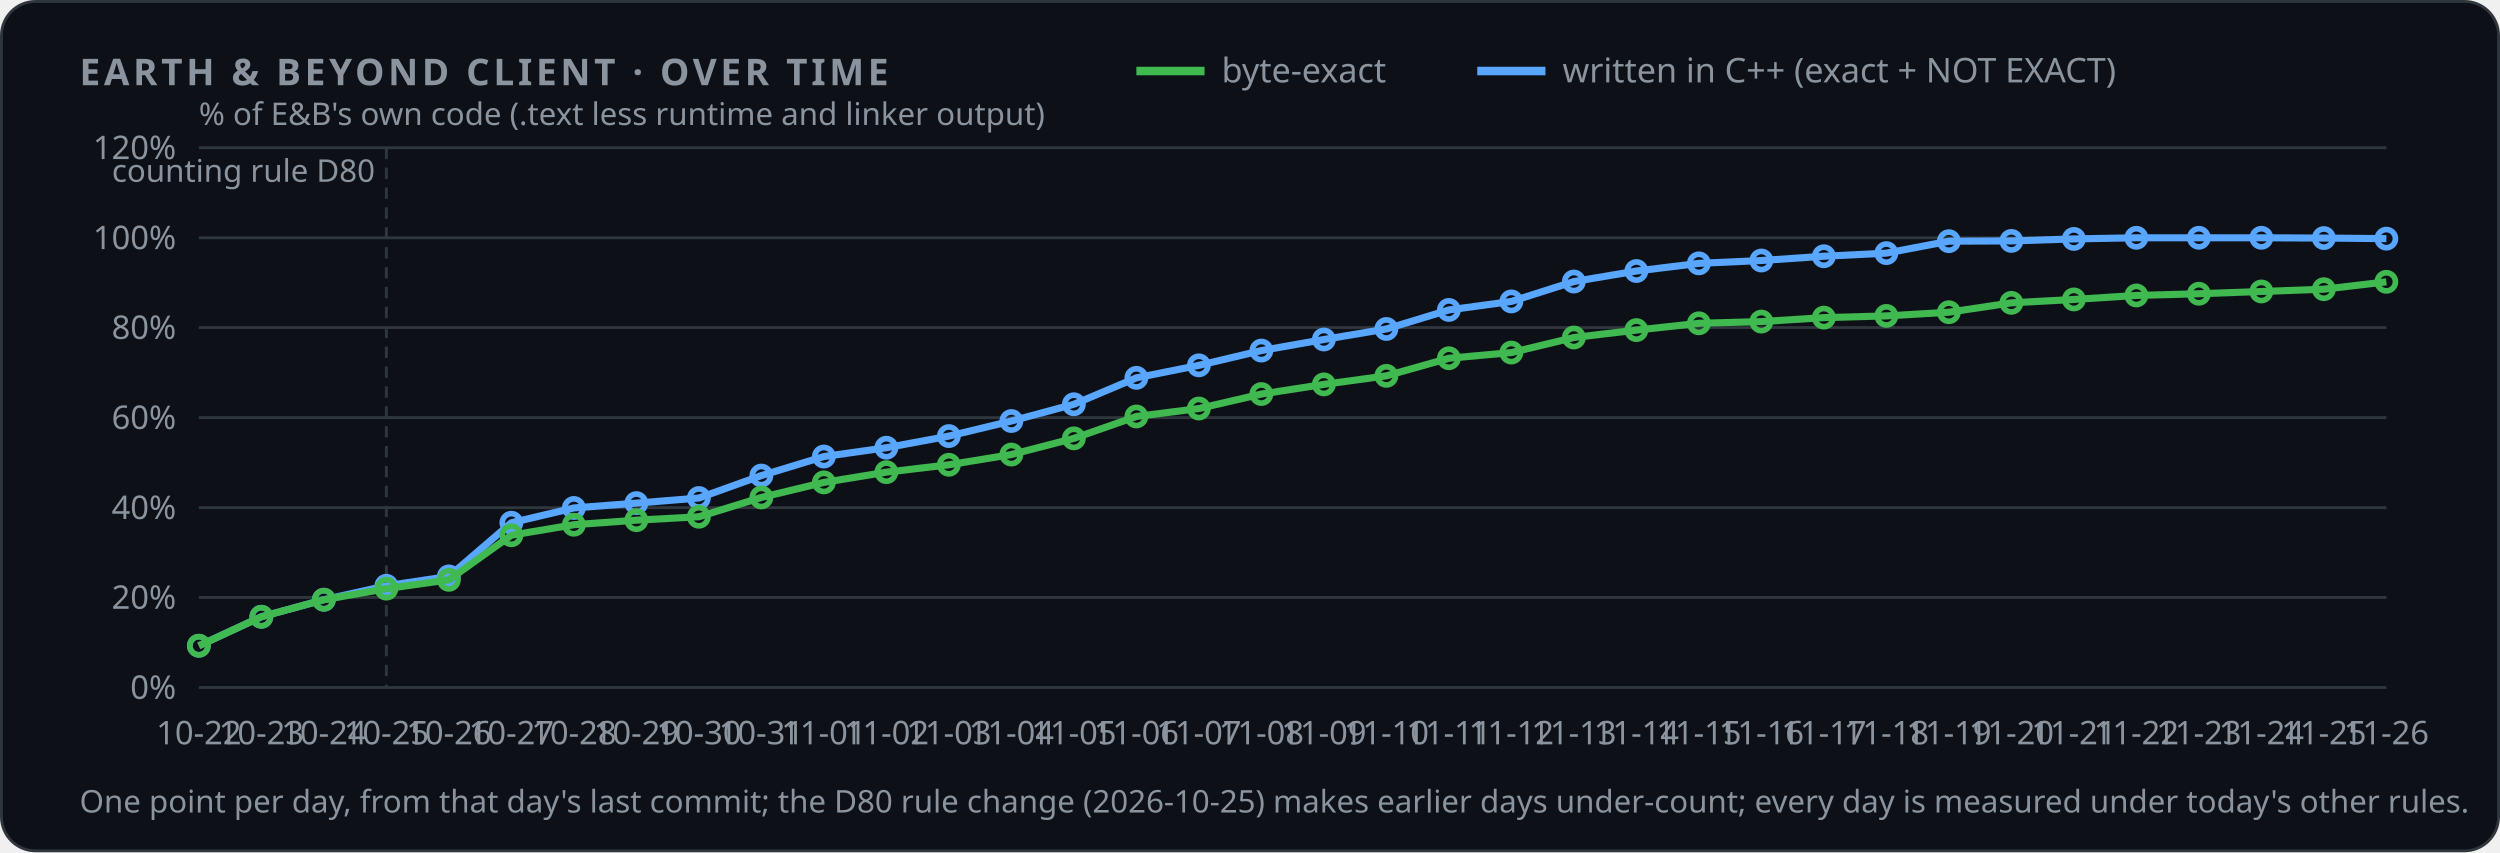
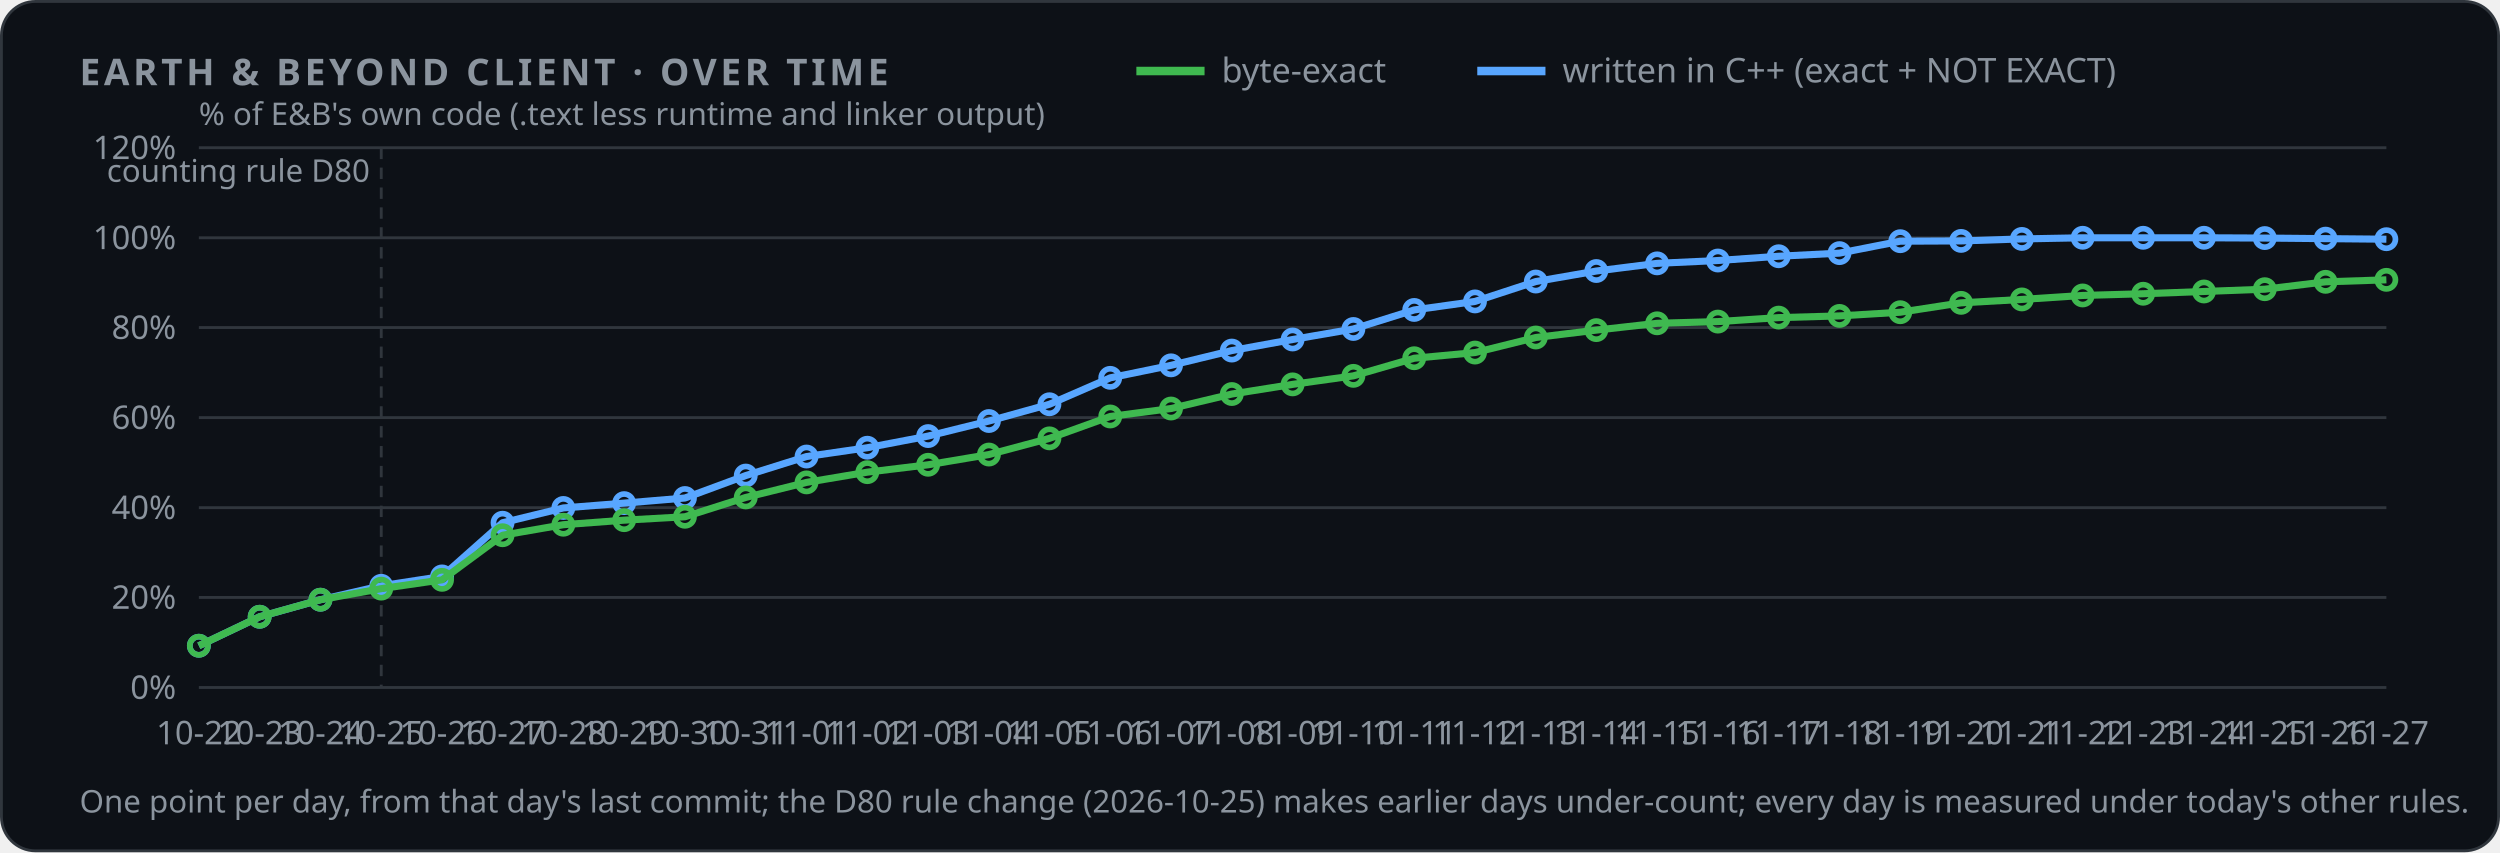
<svg xmlns="http://www.w3.org/2000/svg" width="880" height="300" viewBox="0 0 880 300" role="img" aria-labelledby="title desc">
  <style>
    .card { fill: #0d1117; stroke: #30363d; } .strong { fill: #f0f6fc; } .muted { fill: #8b949e; }
    .grid { stroke: #30363d; } .up { fill: #3fb950; } .down { fill: #f85149; }
    .s-exact { fill: #3fb950; } .s-notexact { fill: #d29922; } .s-stub { fill: #a371f7; }
    .s-third { fill: #238636; } .s-linker { fill: #1b4d2b; } .s-unattr { fill: #30363d; }
    .l-exact { stroke: #3fb950; } .l-written { stroke: #58a6ff; }
    @media (prefers-color-scheme: light) {
      .card { fill: #ffffff; stroke: #d0d7de; } .strong { fill: #1f2328; } .muted { fill: #59636e; }
      .grid { stroke: #d0d7de; } .up { fill: #1a7f37; } .down { fill: #cf222e; }
      .s-exact { fill: #1a7f37; } .s-third { fill: #4ac26b; } .s-linker { fill: #aceebb; } .s-unattr { fill: #d0d7de; }
      .l-exact { stroke: #1a7f37; } .l-written { stroke: #0969da; }
    }
  </style>
  <rect class="card" x="0.5" y="0.5" width="879" height="299" rx="12" />
  <g font-family="-apple-system,BlinkMacSystemFont,'Segoe UI','Noto Sans',Helvetica,Arial,sans-serif">
    <text x="28" y="30" class="muted" font-size="13" font-weight="600" letter-spacing="1.3">EARTH &amp; BEYOND CLIENT · OVER TIME</text>
    <line x1="400" x2="424" y1="25" y2="25" class="l-exact" stroke-width="3" />
    <text x="430" y="29" class="muted" font-size="12">byte-exact</text>
    <line x1="520" x2="544" y1="25" y2="25" class="l-written" stroke-width="3" />
    <text x="550" y="29" class="muted" font-size="12">written in C++ (exact + NOT EXACT)</text>
    <text x="70" y="44" class="muted" font-size="11">% of E&amp;B's own code (.text less runtime and linker output)</text>
    <line x1="70" x2="840" y1="242.0" y2="242.0" class="grid" />
    <text x="62" y="246.0" class="muted" font-size="11.5" text-anchor="end">0%</text>
    <line x1="70" x2="840" y1="210.3" y2="210.3" class="grid" />
    <text x="62" y="214.3" class="muted" font-size="11.5" text-anchor="end">20%</text>
    <line x1="70" x2="840" y1="178.7" y2="178.7" class="grid" />
    <text x="62" y="182.7" class="muted" font-size="11.5" text-anchor="end">40%</text>
    <line x1="70" x2="840" y1="147.0" y2="147.0" class="grid" />
    <text x="62" y="151.0" class="muted" font-size="11.5" text-anchor="end">60%</text>
    <line x1="70" x2="840" y1="115.3" y2="115.3" class="grid" />
    <text x="62" y="119.3" class="muted" font-size="11.5" text-anchor="end">80%</text>
    <line x1="70" x2="840" y1="83.7" y2="83.7" class="grid" />
    <text x="62" y="87.7" class="muted" font-size="11.5" text-anchor="end">100%</text>
    <line x1="70" x2="840" y1="52.0" y2="52.0" class="grid" />
    <text x="62" y="56.0" class="muted" font-size="11.5" text-anchor="end">120%</text>
    <text x="70.0" y="262" class="muted" font-size="11.5" text-anchor="middle">10-22</text>
-     <text x="92.0" y="262" class="muted" font-size="11.5" text-anchor="middle">10-23</text>
-     <text x="114.0" y="262" class="muted" font-size="11.5" text-anchor="middle">10-24</text>
-     <text x="136.0" y="262" class="muted" font-size="11.5" text-anchor="middle">10-25</text>
-     <text x="158.0" y="262" class="muted" font-size="11.5" text-anchor="middle">10-26</text>
-     <text x="180.0" y="262" class="muted" font-size="11.5" text-anchor="middle">10-27</text>
-     <text x="202.0" y="262" class="muted" font-size="11.5" text-anchor="middle">10-28</text>
-     <text x="224.0" y="262" class="muted" font-size="11.5" text-anchor="middle">10-29</text>
-     <text x="246.0" y="262" class="muted" font-size="11.5" text-anchor="middle">10-30</text>
-     <text x="268.0" y="262" class="muted" font-size="11.5" text-anchor="middle">10-31</text>
-     <text x="290.0" y="262" class="muted" font-size="11.5" text-anchor="middle">11-01</text>
-     <text x="312.0" y="262" class="muted" font-size="11.5" text-anchor="middle">11-02</text>
-     <text x="334.0" y="262" class="muted" font-size="11.5" text-anchor="middle">11-03</text>
-     <text x="356.0" y="262" class="muted" font-size="11.5" text-anchor="middle">11-04</text>
-     <text x="378.0" y="262" class="muted" font-size="11.5" text-anchor="middle">11-05</text>
-     <text x="400.0" y="262" class="muted" font-size="11.5" text-anchor="middle">11-06</text>
-     <text x="422.0" y="262" class="muted" font-size="11.5" text-anchor="middle">11-07</text>
-     <text x="444.0" y="262" class="muted" font-size="11.5" text-anchor="middle">11-08</text>
-     <text x="466.0" y="262" class="muted" font-size="11.5" text-anchor="middle">11-09</text>
-     <text x="488.0" y="262" class="muted" font-size="11.5" text-anchor="middle">11-10</text>
-     <text x="510.0" y="262" class="muted" font-size="11.5" text-anchor="middle">11-11</text>
-     <text x="532.0" y="262" class="muted" font-size="11.5" text-anchor="middle">11-12</text>
-     <text x="554.0" y="262" class="muted" font-size="11.5" text-anchor="middle">11-13</text>
-     <text x="576.0" y="262" class="muted" font-size="11.5" text-anchor="middle">11-14</text>
-     <text x="598.0" y="262" class="muted" font-size="11.5" text-anchor="middle">11-15</text>
-     <text x="620.0" y="262" class="muted" font-size="11.5" text-anchor="middle">11-16</text>
-     <text x="642.0" y="262" class="muted" font-size="11.5" text-anchor="middle">11-17</text>
-     <text x="664.0" y="262" class="muted" font-size="11.5" text-anchor="middle">11-18</text>
-     <text x="686.0" y="262" class="muted" font-size="11.5" text-anchor="middle">11-19</text>
-     <text x="708.0" y="262" class="muted" font-size="11.5" text-anchor="middle">11-20</text>
-     <text x="730.0" y="262" class="muted" font-size="11.5" text-anchor="middle">11-21</text>
-     <text x="752.0" y="262" class="muted" font-size="11.5" text-anchor="middle">11-22</text>
-     <text x="774.0" y="262" class="muted" font-size="11.5" text-anchor="middle">11-23</text>
-     <text x="796.0" y="262" class="muted" font-size="11.5" text-anchor="middle">11-24</text>
-     <text x="818.0" y="262" class="muted" font-size="11.5" text-anchor="middle">11-25</text>
-     <text x="840.0" y="262" class="muted" font-size="11.5" text-anchor="middle">11-26</text>
-     <line x1="136.0" x2="136.0" y1="52" y2="242" class="grid" stroke-dasharray="4 3" />
-     <text x="132.0" y="64" class="muted" font-size="11" text-anchor="end">counting rule D80</text>
-     <polyline points="70.0,227.3 92.0,217.1 114.0,211.1 136.0,206.2 158.0,202.9 180.0,184.0 202.0,178.8 224.0,177.1 246.0,175.3 268.0,167.4 290.0,160.7 312.0,157.6 334.0,153.5 356.0,148.2 378.0,142.3 400.0,133.0 422.0,128.6 444.0,123.4 466.0,119.5 488.0,115.8 510.0,109.1 532.0,106.1 554.0,99.1 576.0,95.4 598.0,92.7 620.0,91.7 642.0,90.2 664.0,89.1 686.0,84.9 708.0,84.8 730.0,84.1 752.0,83.7 774.0,83.7 796.0,83.7 818.0,83.8 840.0,84.0" fill="none" class="l-written" stroke-width="2.5" stroke-linejoin="round" />
+     <text x="91.4" y="262" class="muted" font-size="11.5" text-anchor="middle">10-23</text>
+     <text x="112.8" y="262" class="muted" font-size="11.5" text-anchor="middle">10-24</text>
+     <text x="134.2" y="262" class="muted" font-size="11.5" text-anchor="middle">10-25</text>
+     <text x="155.6" y="262" class="muted" font-size="11.5" text-anchor="middle">10-26</text>
+     <text x="176.9" y="262" class="muted" font-size="11.5" text-anchor="middle">10-27</text>
+     <text x="198.3" y="262" class="muted" font-size="11.5" text-anchor="middle">10-28</text>
+     <text x="219.7" y="262" class="muted" font-size="11.5" text-anchor="middle">10-29</text>
+     <text x="241.1" y="262" class="muted" font-size="11.5" text-anchor="middle">10-30</text>
+     <text x="262.5" y="262" class="muted" font-size="11.5" text-anchor="middle">10-31</text>
+     <text x="283.9" y="262" class="muted" font-size="11.5" text-anchor="middle">11-01</text>
+     <text x="305.3" y="262" class="muted" font-size="11.5" text-anchor="middle">11-02</text>
+     <text x="326.7" y="262" class="muted" font-size="11.5" text-anchor="middle">11-03</text>
+     <text x="348.1" y="262" class="muted" font-size="11.5" text-anchor="middle">11-04</text>
+     <text x="369.4" y="262" class="muted" font-size="11.5" text-anchor="middle">11-05</text>
+     <text x="390.8" y="262" class="muted" font-size="11.5" text-anchor="middle">11-06</text>
+     <text x="412.2" y="262" class="muted" font-size="11.5" text-anchor="middle">11-07</text>
+     <text x="433.6" y="262" class="muted" font-size="11.5" text-anchor="middle">11-08</text>
+     <text x="455.0" y="262" class="muted" font-size="11.5" text-anchor="middle">11-09</text>
+     <text x="476.4" y="262" class="muted" font-size="11.5" text-anchor="middle">11-10</text>
+     <text x="497.8" y="262" class="muted" font-size="11.5" text-anchor="middle">11-11</text>
+     <text x="519.2" y="262" class="muted" font-size="11.5" text-anchor="middle">11-12</text>
+     <text x="540.6" y="262" class="muted" font-size="11.5" text-anchor="middle">11-13</text>
+     <text x="561.9" y="262" class="muted" font-size="11.5" text-anchor="middle">11-14</text>
+     <text x="583.3" y="262" class="muted" font-size="11.5" text-anchor="middle">11-15</text>
+     <text x="604.7" y="262" class="muted" font-size="11.5" text-anchor="middle">11-16</text>
+     <text x="626.1" y="262" class="muted" font-size="11.5" text-anchor="middle">11-17</text>
+     <text x="647.5" y="262" class="muted" font-size="11.5" text-anchor="middle">11-18</text>
+     <text x="668.9" y="262" class="muted" font-size="11.5" text-anchor="middle">11-19</text>
+     <text x="690.3" y="262" class="muted" font-size="11.5" text-anchor="middle">11-20</text>
+     <text x="711.7" y="262" class="muted" font-size="11.5" text-anchor="middle">11-21</text>
+     <text x="733.1" y="262" class="muted" font-size="11.5" text-anchor="middle">11-22</text>
+     <text x="754.4" y="262" class="muted" font-size="11.5" text-anchor="middle">11-23</text>
+     <text x="775.8" y="262" class="muted" font-size="11.5" text-anchor="middle">11-24</text>
+     <text x="797.2" y="262" class="muted" font-size="11.5" text-anchor="middle">11-25</text>
+     <text x="818.6" y="262" class="muted" font-size="11.5" text-anchor="middle">11-26</text>
+     <text x="840.0" y="262" class="muted" font-size="11.5" text-anchor="middle">11-27</text>
+     <line x1="134.2" x2="134.2" y1="52" y2="242" class="grid" stroke-dasharray="4 3" />
+     <text x="130.2" y="64" class="muted" font-size="11" text-anchor="end">counting rule D80</text>
+     <polyline points="70.0,227.3 91.4,217.1 112.8,211.1 134.2,206.2 155.6,202.9 176.9,184.0 198.3,178.8 219.7,177.1 241.1,175.3 262.5,167.4 283.9,160.7 305.3,157.6 326.7,153.5 348.1,148.2 369.4,142.3 390.8,133.0 412.2,128.6 433.6,123.4 455.0,119.5 476.4,115.8 497.8,109.1 519.2,106.1 540.6,99.1 561.9,95.4 583.3,92.7 604.7,91.7 626.1,90.2 647.5,89.1 668.9,84.9 690.3,84.8 711.7,84.1 733.1,83.7 754.4,83.7 775.8,83.7 797.2,83.8 818.6,84.0 840.0,84.2" fill="none" class="l-written" stroke-width="2.5" stroke-linejoin="round" />
    <circle cx="70.0" cy="227.3" r="3.2" class="l-written" fill="none" stroke-width="2" />
-     <circle cx="92.0" cy="217.1" r="3.2" class="l-written" fill="none" stroke-width="2" />
-     <circle cx="114.0" cy="211.1" r="3.2" class="l-written" fill="none" stroke-width="2" />
-     <circle cx="136.0" cy="206.2" r="3.2" class="l-written" fill="none" stroke-width="2" />
-     <circle cx="158.0" cy="202.9" r="3.2" class="l-written" fill="none" stroke-width="2" />
-     <circle cx="180.0" cy="184.0" r="3.2" class="l-written" fill="none" stroke-width="2" />
-     <circle cx="202.0" cy="178.8" r="3.2" class="l-written" fill="none" stroke-width="2" />
-     <circle cx="224.0" cy="177.1" r="3.2" class="l-written" fill="none" stroke-width="2" />
-     <circle cx="246.0" cy="175.3" r="3.2" class="l-written" fill="none" stroke-width="2" />
-     <circle cx="268.0" cy="167.4" r="3.2" class="l-written" fill="none" stroke-width="2" />
-     <circle cx="290.0" cy="160.7" r="3.2" class="l-written" fill="none" stroke-width="2" />
-     <circle cx="312.0" cy="157.6" r="3.2" class="l-written" fill="none" stroke-width="2" />
-     <circle cx="334.0" cy="153.5" r="3.2" class="l-written" fill="none" stroke-width="2" />
-     <circle cx="356.0" cy="148.2" r="3.2" class="l-written" fill="none" stroke-width="2" />
-     <circle cx="378.0" cy="142.3" r="3.2" class="l-written" fill="none" stroke-width="2" />
-     <circle cx="400.0" cy="133.0" r="3.2" class="l-written" fill="none" stroke-width="2" />
-     <circle cx="422.0" cy="128.6" r="3.2" class="l-written" fill="none" stroke-width="2" />
-     <circle cx="444.0" cy="123.4" r="3.2" class="l-written" fill="none" stroke-width="2" />
-     <circle cx="466.0" cy="119.5" r="3.2" class="l-written" fill="none" stroke-width="2" />
-     <circle cx="488.0" cy="115.8" r="3.2" class="l-written" fill="none" stroke-width="2" />
-     <circle cx="510.0" cy="109.1" r="3.2" class="l-written" fill="none" stroke-width="2" />
-     <circle cx="532.0" cy="106.1" r="3.2" class="l-written" fill="none" stroke-width="2" />
-     <circle cx="554.0" cy="99.1" r="3.2" class="l-written" fill="none" stroke-width="2" />
-     <circle cx="576.0" cy="95.4" r="3.2" class="l-written" fill="none" stroke-width="2" />
-     <circle cx="598.0" cy="92.7" r="3.2" class="l-written" fill="none" stroke-width="2" />
-     <circle cx="620.0" cy="91.7" r="3.2" class="l-written" fill="none" stroke-width="2" />
-     <circle cx="642.0" cy="90.2" r="3.2" class="l-written" fill="none" stroke-width="2" />
-     <circle cx="664.0" cy="89.1" r="3.2" class="l-written" fill="none" stroke-width="2" />
-     <circle cx="686.0" cy="84.9" r="3.2" class="l-written" fill="none" stroke-width="2" />
-     <circle cx="708.0" cy="84.8" r="3.2" class="l-written" fill="none" stroke-width="2" />
-     <circle cx="730.0" cy="84.1" r="3.2" class="l-written" fill="none" stroke-width="2" />
-     <circle cx="752.0" cy="83.7" r="3.2" class="l-written" fill="none" stroke-width="2" />
-     <circle cx="774.0" cy="83.7" r="3.2" class="l-written" fill="none" stroke-width="2" />
-     <circle cx="796.0" cy="83.7" r="3.2" class="l-written" fill="none" stroke-width="2" />
-     <circle cx="818.0" cy="83.8" r="3.2" class="l-written" fill="none" stroke-width="2" />
-     <circle cx="840.0" cy="84.0" r="3.2" class="l-written" fill="none" stroke-width="2" />
-     <polyline points="70.0,227.3 92.0,217.1 114.0,211.1 136.0,207.2 158.0,204.1 180.0,188.4 202.0,184.7 224.0,183.1 246.0,181.9 268.0,175.1 290.0,169.8 312.0,166.2 334.0,163.6 356.0,160.0 378.0,154.3 400.0,146.6 422.0,143.8 444.0,138.7 466.0,135.3 488.0,132.3 510.0,126.1 532.0,124.1 554.0,118.8 576.0,116.2 598.0,113.8 620.0,113.2 642.0,111.8 664.0,111.2 686.0,109.9 708.0,106.6 730.0,105.4 752.0,104.0 774.0,103.4 796.0,102.6 818.0,101.8 840.0,99.2" fill="none" class="l-exact" stroke-width="2.5" stroke-linejoin="round" />
+     <circle cx="91.4" cy="217.1" r="3.2" class="l-written" fill="none" stroke-width="2" />
+     <circle cx="112.8" cy="211.1" r="3.2" class="l-written" fill="none" stroke-width="2" />
+     <circle cx="134.2" cy="206.2" r="3.2" class="l-written" fill="none" stroke-width="2" />
+     <circle cx="155.6" cy="202.9" r="3.2" class="l-written" fill="none" stroke-width="2" />
+     <circle cx="176.9" cy="184.0" r="3.2" class="l-written" fill="none" stroke-width="2" />
+     <circle cx="198.3" cy="178.8" r="3.2" class="l-written" fill="none" stroke-width="2" />
+     <circle cx="219.7" cy="177.1" r="3.2" class="l-written" fill="none" stroke-width="2" />
+     <circle cx="241.1" cy="175.3" r="3.2" class="l-written" fill="none" stroke-width="2" />
+     <circle cx="262.5" cy="167.4" r="3.2" class="l-written" fill="none" stroke-width="2" />
+     <circle cx="283.9" cy="160.7" r="3.2" class="l-written" fill="none" stroke-width="2" />
+     <circle cx="305.3" cy="157.6" r="3.2" class="l-written" fill="none" stroke-width="2" />
+     <circle cx="326.7" cy="153.5" r="3.2" class="l-written" fill="none" stroke-width="2" />
+     <circle cx="348.1" cy="148.2" r="3.2" class="l-written" fill="none" stroke-width="2" />
+     <circle cx="369.4" cy="142.3" r="3.2" class="l-written" fill="none" stroke-width="2" />
+     <circle cx="390.8" cy="133.0" r="3.2" class="l-written" fill="none" stroke-width="2" />
+     <circle cx="412.2" cy="128.6" r="3.2" class="l-written" fill="none" stroke-width="2" />
+     <circle cx="433.6" cy="123.4" r="3.2" class="l-written" fill="none" stroke-width="2" />
+     <circle cx="455.0" cy="119.5" r="3.2" class="l-written" fill="none" stroke-width="2" />
+     <circle cx="476.4" cy="115.8" r="3.2" class="l-written" fill="none" stroke-width="2" />
+     <circle cx="497.8" cy="109.1" r="3.2" class="l-written" fill="none" stroke-width="2" />
+     <circle cx="519.2" cy="106.1" r="3.2" class="l-written" fill="none" stroke-width="2" />
+     <circle cx="540.6" cy="99.1" r="3.2" class="l-written" fill="none" stroke-width="2" />
+     <circle cx="561.9" cy="95.4" r="3.2" class="l-written" fill="none" stroke-width="2" />
+     <circle cx="583.3" cy="92.7" r="3.2" class="l-written" fill="none" stroke-width="2" />
+     <circle cx="604.7" cy="91.7" r="3.2" class="l-written" fill="none" stroke-width="2" />
+     <circle cx="626.1" cy="90.2" r="3.2" class="l-written" fill="none" stroke-width="2" />
+     <circle cx="647.5" cy="89.1" r="3.2" class="l-written" fill="none" stroke-width="2" />
+     <circle cx="668.9" cy="84.9" r="3.2" class="l-written" fill="none" stroke-width="2" />
+     <circle cx="690.3" cy="84.8" r="3.2" class="l-written" fill="none" stroke-width="2" />
+     <circle cx="711.7" cy="84.1" r="3.2" class="l-written" fill="none" stroke-width="2" />
+     <circle cx="733.1" cy="83.7" r="3.2" class="l-written" fill="none" stroke-width="2" />
+     <circle cx="754.4" cy="83.7" r="3.2" class="l-written" fill="none" stroke-width="2" />
+     <circle cx="775.8" cy="83.7" r="3.2" class="l-written" fill="none" stroke-width="2" />
+     <circle cx="797.2" cy="83.8" r="3.2" class="l-written" fill="none" stroke-width="2" />
+     <circle cx="818.6" cy="84.0" r="3.2" class="l-written" fill="none" stroke-width="2" />
+     <circle cx="840.0" cy="84.2" r="3.2" class="l-written" fill="none" stroke-width="2" />
+     <polyline points="70.0,227.3 91.4,217.1 112.8,211.1 134.2,207.2 155.6,204.1 176.9,188.4 198.3,184.7 219.7,183.1 241.1,181.9 262.5,175.1 283.9,169.8 305.3,166.2 326.7,163.6 348.1,160.0 369.4,154.3 390.8,146.6 412.2,143.8 433.6,138.7 455.0,135.3 476.4,132.3 497.8,126.1 519.2,124.1 540.6,118.8 561.9,116.2 583.3,113.8 604.7,113.2 626.1,111.8 647.5,111.2 668.9,109.9 690.3,106.6 711.7,105.4 733.1,104.0 754.4,103.4 775.8,102.6 797.2,101.8 818.6,99.2 840.0,98.5" fill="none" class="l-exact" stroke-width="2.5" stroke-linejoin="round" />
    <circle cx="70.0" cy="227.3" r="3.2" class="l-exact" fill="none" stroke-width="2" />
-     <circle cx="92.0" cy="217.1" r="3.2" class="l-exact" fill="none" stroke-width="2" />
-     <circle cx="114.0" cy="211.1" r="3.2" class="l-exact" fill="none" stroke-width="2" />
-     <circle cx="136.0" cy="207.2" r="3.2" class="l-exact" fill="none" stroke-width="2" />
-     <circle cx="158.0" cy="204.1" r="3.2" class="l-exact" fill="none" stroke-width="2" />
-     <circle cx="180.0" cy="188.4" r="3.2" class="l-exact" fill="none" stroke-width="2" />
-     <circle cx="202.0" cy="184.7" r="3.2" class="l-exact" fill="none" stroke-width="2" />
-     <circle cx="224.0" cy="183.1" r="3.2" class="l-exact" fill="none" stroke-width="2" />
-     <circle cx="246.0" cy="181.9" r="3.2" class="l-exact" fill="none" stroke-width="2" />
-     <circle cx="268.0" cy="175.1" r="3.2" class="l-exact" fill="none" stroke-width="2" />
-     <circle cx="290.0" cy="169.8" r="3.2" class="l-exact" fill="none" stroke-width="2" />
-     <circle cx="312.0" cy="166.2" r="3.2" class="l-exact" fill="none" stroke-width="2" />
-     <circle cx="334.0" cy="163.6" r="3.2" class="l-exact" fill="none" stroke-width="2" />
-     <circle cx="356.0" cy="160.0" r="3.2" class="l-exact" fill="none" stroke-width="2" />
-     <circle cx="378.0" cy="154.3" r="3.2" class="l-exact" fill="none" stroke-width="2" />
-     <circle cx="400.0" cy="146.6" r="3.2" class="l-exact" fill="none" stroke-width="2" />
-     <circle cx="422.0" cy="143.8" r="3.2" class="l-exact" fill="none" stroke-width="2" />
-     <circle cx="444.0" cy="138.7" r="3.2" class="l-exact" fill="none" stroke-width="2" />
-     <circle cx="466.0" cy="135.3" r="3.2" class="l-exact" fill="none" stroke-width="2" />
-     <circle cx="488.0" cy="132.3" r="3.2" class="l-exact" fill="none" stroke-width="2" />
-     <circle cx="510.0" cy="126.1" r="3.2" class="l-exact" fill="none" stroke-width="2" />
-     <circle cx="532.0" cy="124.1" r="3.2" class="l-exact" fill="none" stroke-width="2" />
-     <circle cx="554.0" cy="118.8" r="3.2" class="l-exact" fill="none" stroke-width="2" />
-     <circle cx="576.0" cy="116.2" r="3.2" class="l-exact" fill="none" stroke-width="2" />
-     <circle cx="598.0" cy="113.8" r="3.2" class="l-exact" fill="none" stroke-width="2" />
-     <circle cx="620.0" cy="113.2" r="3.2" class="l-exact" fill="none" stroke-width="2" />
-     <circle cx="642.0" cy="111.8" r="3.2" class="l-exact" fill="none" stroke-width="2" />
-     <circle cx="664.0" cy="111.2" r="3.2" class="l-exact" fill="none" stroke-width="2" />
-     <circle cx="686.0" cy="109.9" r="3.2" class="l-exact" fill="none" stroke-width="2" />
-     <circle cx="708.0" cy="106.6" r="3.2" class="l-exact" fill="none" stroke-width="2" />
-     <circle cx="730.0" cy="105.4" r="3.2" class="l-exact" fill="none" stroke-width="2" />
-     <circle cx="752.0" cy="104.0" r="3.2" class="l-exact" fill="none" stroke-width="2" />
-     <circle cx="774.0" cy="103.4" r="3.2" class="l-exact" fill="none" stroke-width="2" />
-     <circle cx="796.0" cy="102.6" r="3.2" class="l-exact" fill="none" stroke-width="2" />
-     <circle cx="818.0" cy="101.8" r="3.2" class="l-exact" fill="none" stroke-width="2" />
-     <circle cx="840.0" cy="99.2" r="3.2" class="l-exact" fill="none" stroke-width="2" />
+     <circle cx="91.4" cy="217.1" r="3.2" class="l-exact" fill="none" stroke-width="2" />
+     <circle cx="112.8" cy="211.1" r="3.2" class="l-exact" fill="none" stroke-width="2" />
+     <circle cx="134.2" cy="207.2" r="3.2" class="l-exact" fill="none" stroke-width="2" />
+     <circle cx="155.6" cy="204.1" r="3.2" class="l-exact" fill="none" stroke-width="2" />
+     <circle cx="176.9" cy="188.4" r="3.2" class="l-exact" fill="none" stroke-width="2" />
+     <circle cx="198.3" cy="184.7" r="3.2" class="l-exact" fill="none" stroke-width="2" />
+     <circle cx="219.7" cy="183.1" r="3.2" class="l-exact" fill="none" stroke-width="2" />
+     <circle cx="241.1" cy="181.9" r="3.2" class="l-exact" fill="none" stroke-width="2" />
+     <circle cx="262.5" cy="175.1" r="3.2" class="l-exact" fill="none" stroke-width="2" />
+     <circle cx="283.9" cy="169.8" r="3.2" class="l-exact" fill="none" stroke-width="2" />
+     <circle cx="305.3" cy="166.2" r="3.2" class="l-exact" fill="none" stroke-width="2" />
+     <circle cx="326.7" cy="163.6" r="3.2" class="l-exact" fill="none" stroke-width="2" />
+     <circle cx="348.1" cy="160.0" r="3.2" class="l-exact" fill="none" stroke-width="2" />
+     <circle cx="369.4" cy="154.3" r="3.2" class="l-exact" fill="none" stroke-width="2" />
+     <circle cx="390.8" cy="146.6" r="3.2" class="l-exact" fill="none" stroke-width="2" />
+     <circle cx="412.2" cy="143.8" r="3.2" class="l-exact" fill="none" stroke-width="2" />
+     <circle cx="433.6" cy="138.7" r="3.2" class="l-exact" fill="none" stroke-width="2" />
+     <circle cx="455.0" cy="135.3" r="3.2" class="l-exact" fill="none" stroke-width="2" />
+     <circle cx="476.4" cy="132.3" r="3.2" class="l-exact" fill="none" stroke-width="2" />
+     <circle cx="497.8" cy="126.1" r="3.2" class="l-exact" fill="none" stroke-width="2" />
+     <circle cx="519.2" cy="124.1" r="3.2" class="l-exact" fill="none" stroke-width="2" />
+     <circle cx="540.6" cy="118.8" r="3.2" class="l-exact" fill="none" stroke-width="2" />
+     <circle cx="561.9" cy="116.2" r="3.2" class="l-exact" fill="none" stroke-width="2" />
+     <circle cx="583.3" cy="113.8" r="3.2" class="l-exact" fill="none" stroke-width="2" />
+     <circle cx="604.7" cy="113.2" r="3.2" class="l-exact" fill="none" stroke-width="2" />
+     <circle cx="626.1" cy="111.8" r="3.2" class="l-exact" fill="none" stroke-width="2" />
+     <circle cx="647.5" cy="111.2" r="3.2" class="l-exact" fill="none" stroke-width="2" />
+     <circle cx="668.9" cy="109.9" r="3.2" class="l-exact" fill="none" stroke-width="2" />
+     <circle cx="690.3" cy="106.6" r="3.2" class="l-exact" fill="none" stroke-width="2" />
+     <circle cx="711.7" cy="105.4" r="3.2" class="l-exact" fill="none" stroke-width="2" />
+     <circle cx="733.1" cy="104.0" r="3.2" class="l-exact" fill="none" stroke-width="2" />
+     <circle cx="754.4" cy="103.4" r="3.2" class="l-exact" fill="none" stroke-width="2" />
+     <circle cx="775.8" cy="102.6" r="3.2" class="l-exact" fill="none" stroke-width="2" />
+     <circle cx="797.2" cy="101.8" r="3.2" class="l-exact" fill="none" stroke-width="2" />
+     <circle cx="818.6" cy="99.2" r="3.2" class="l-exact" fill="none" stroke-width="2" />
+     <circle cx="840.0" cy="98.5" r="3.2" class="l-exact" fill="none" stroke-width="2" />
    <text x="28" y="286" class="muted" font-size="11">One point per day, from that day's last commit; the D80 rule change (2026-10-25) makes earlier days under-count; every day is measured under today's other rules.</text>
  </g>
</svg>
